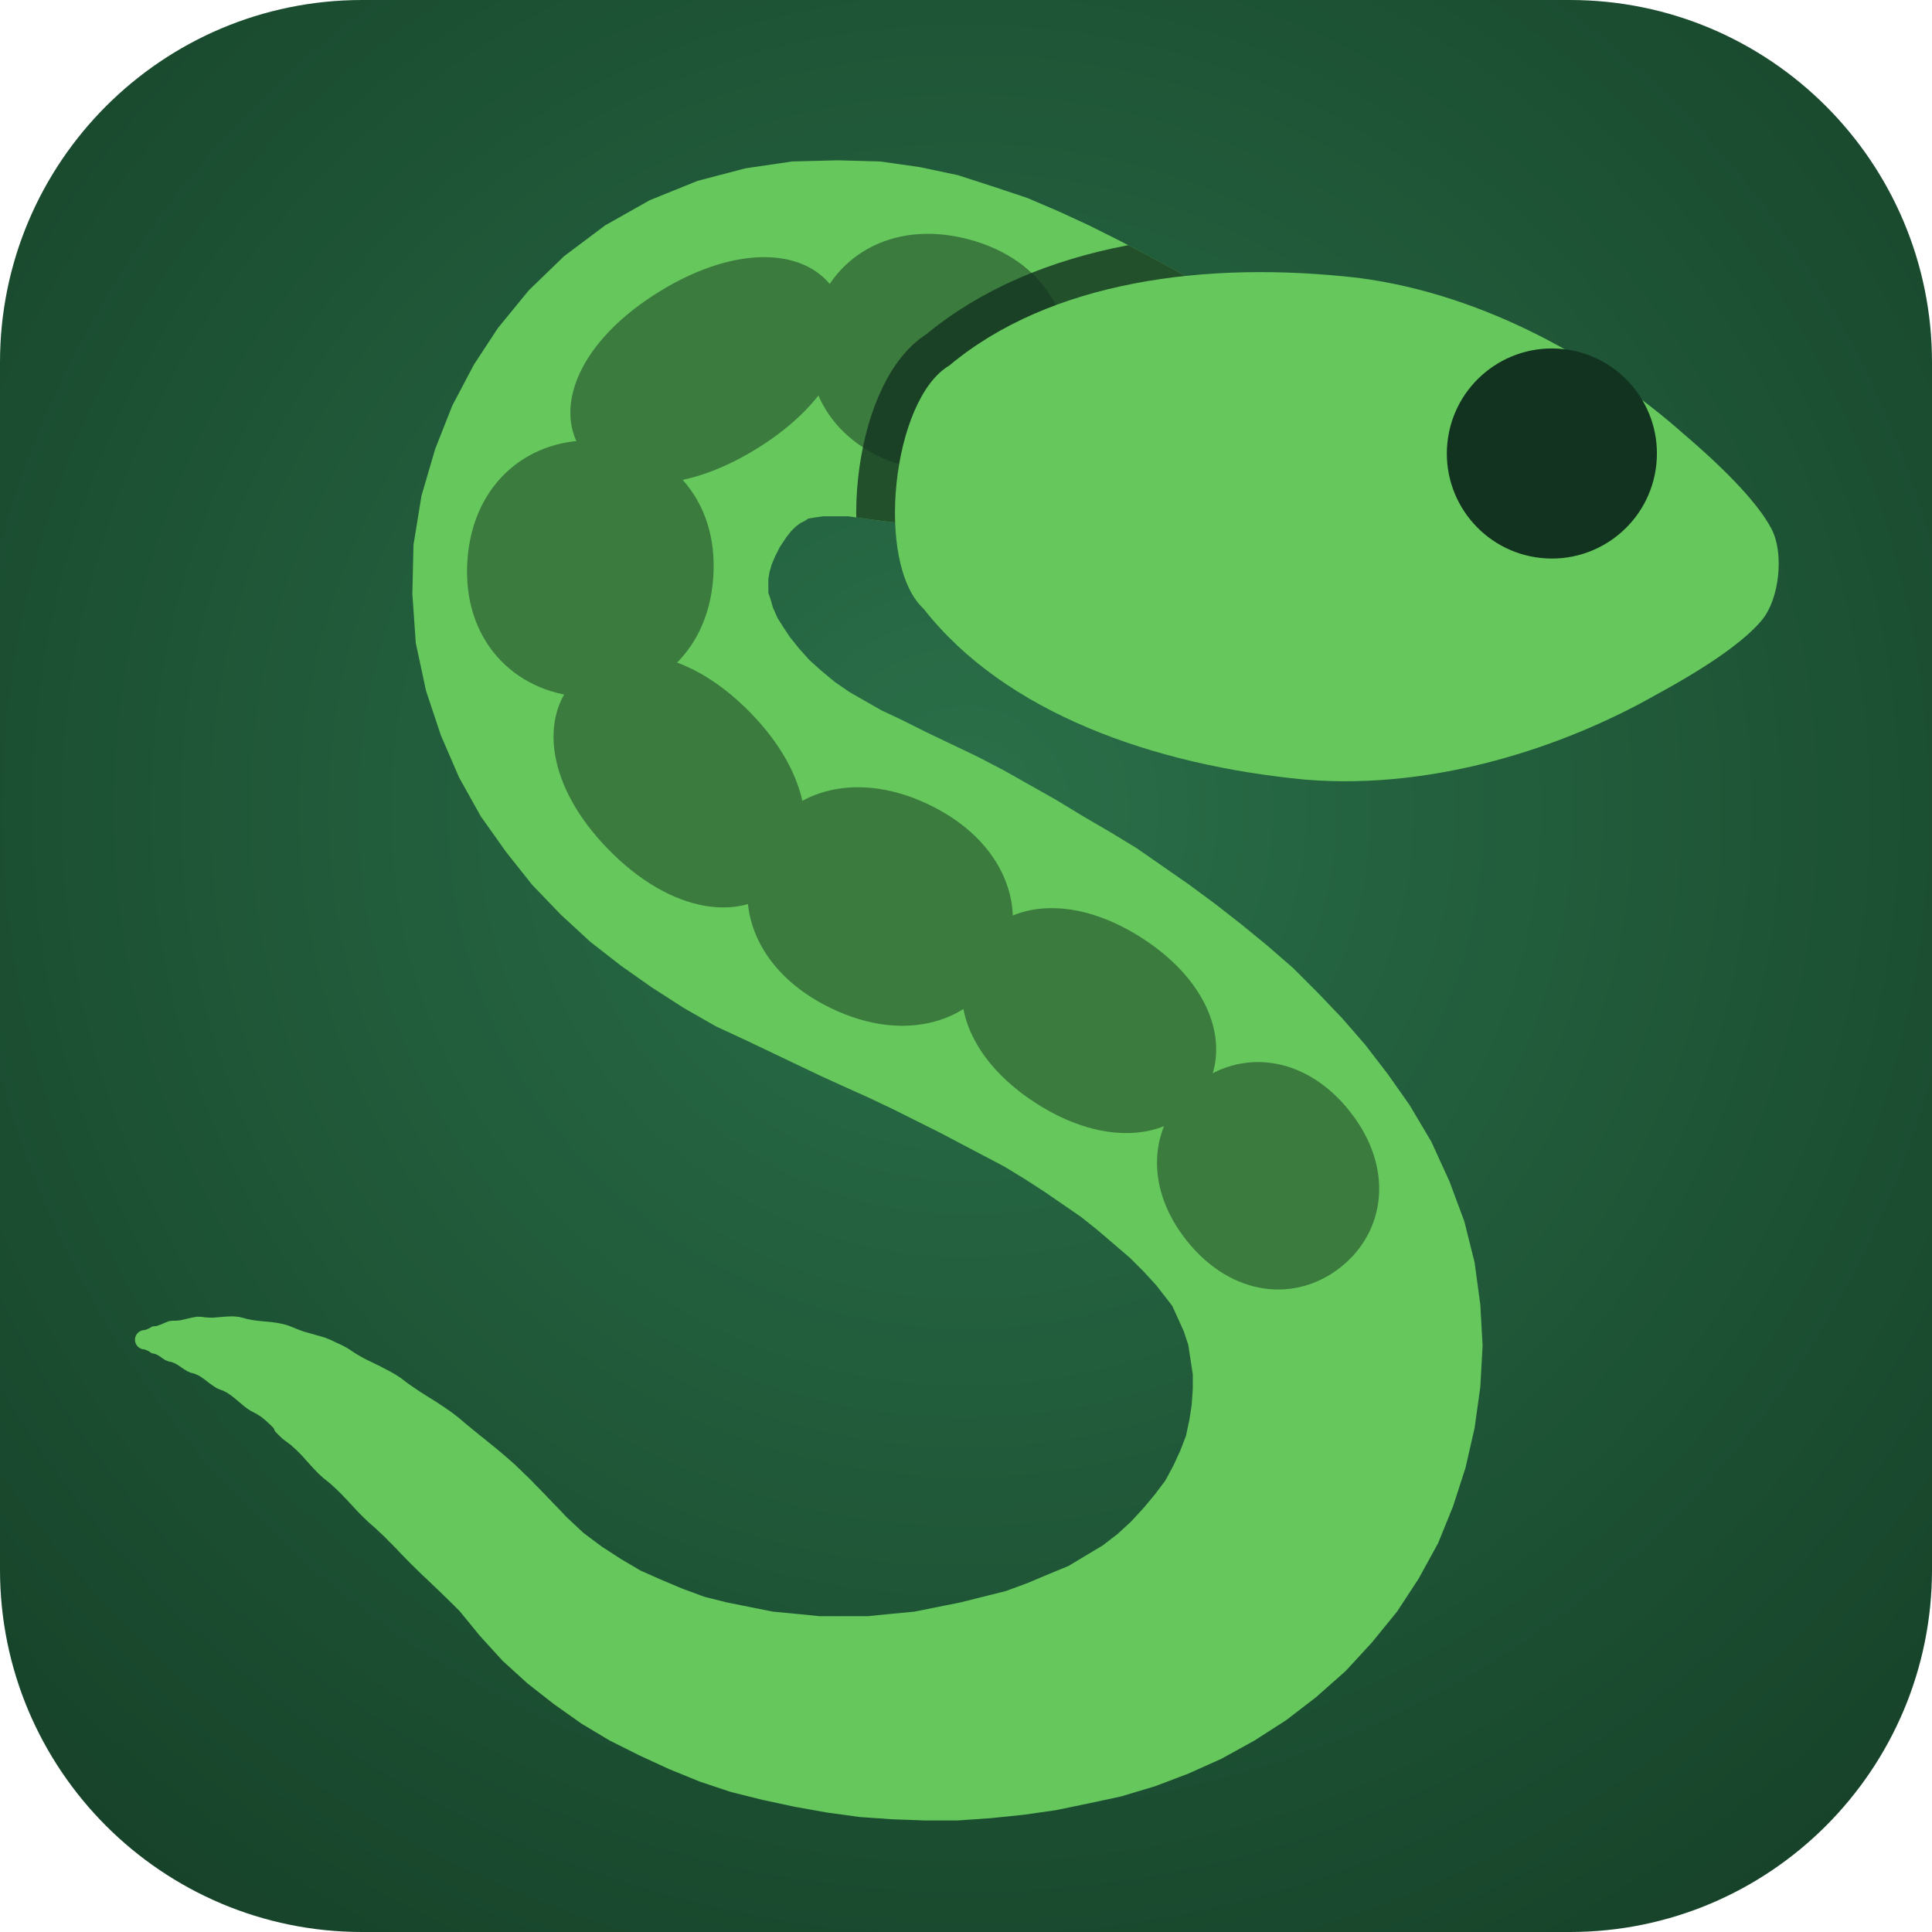
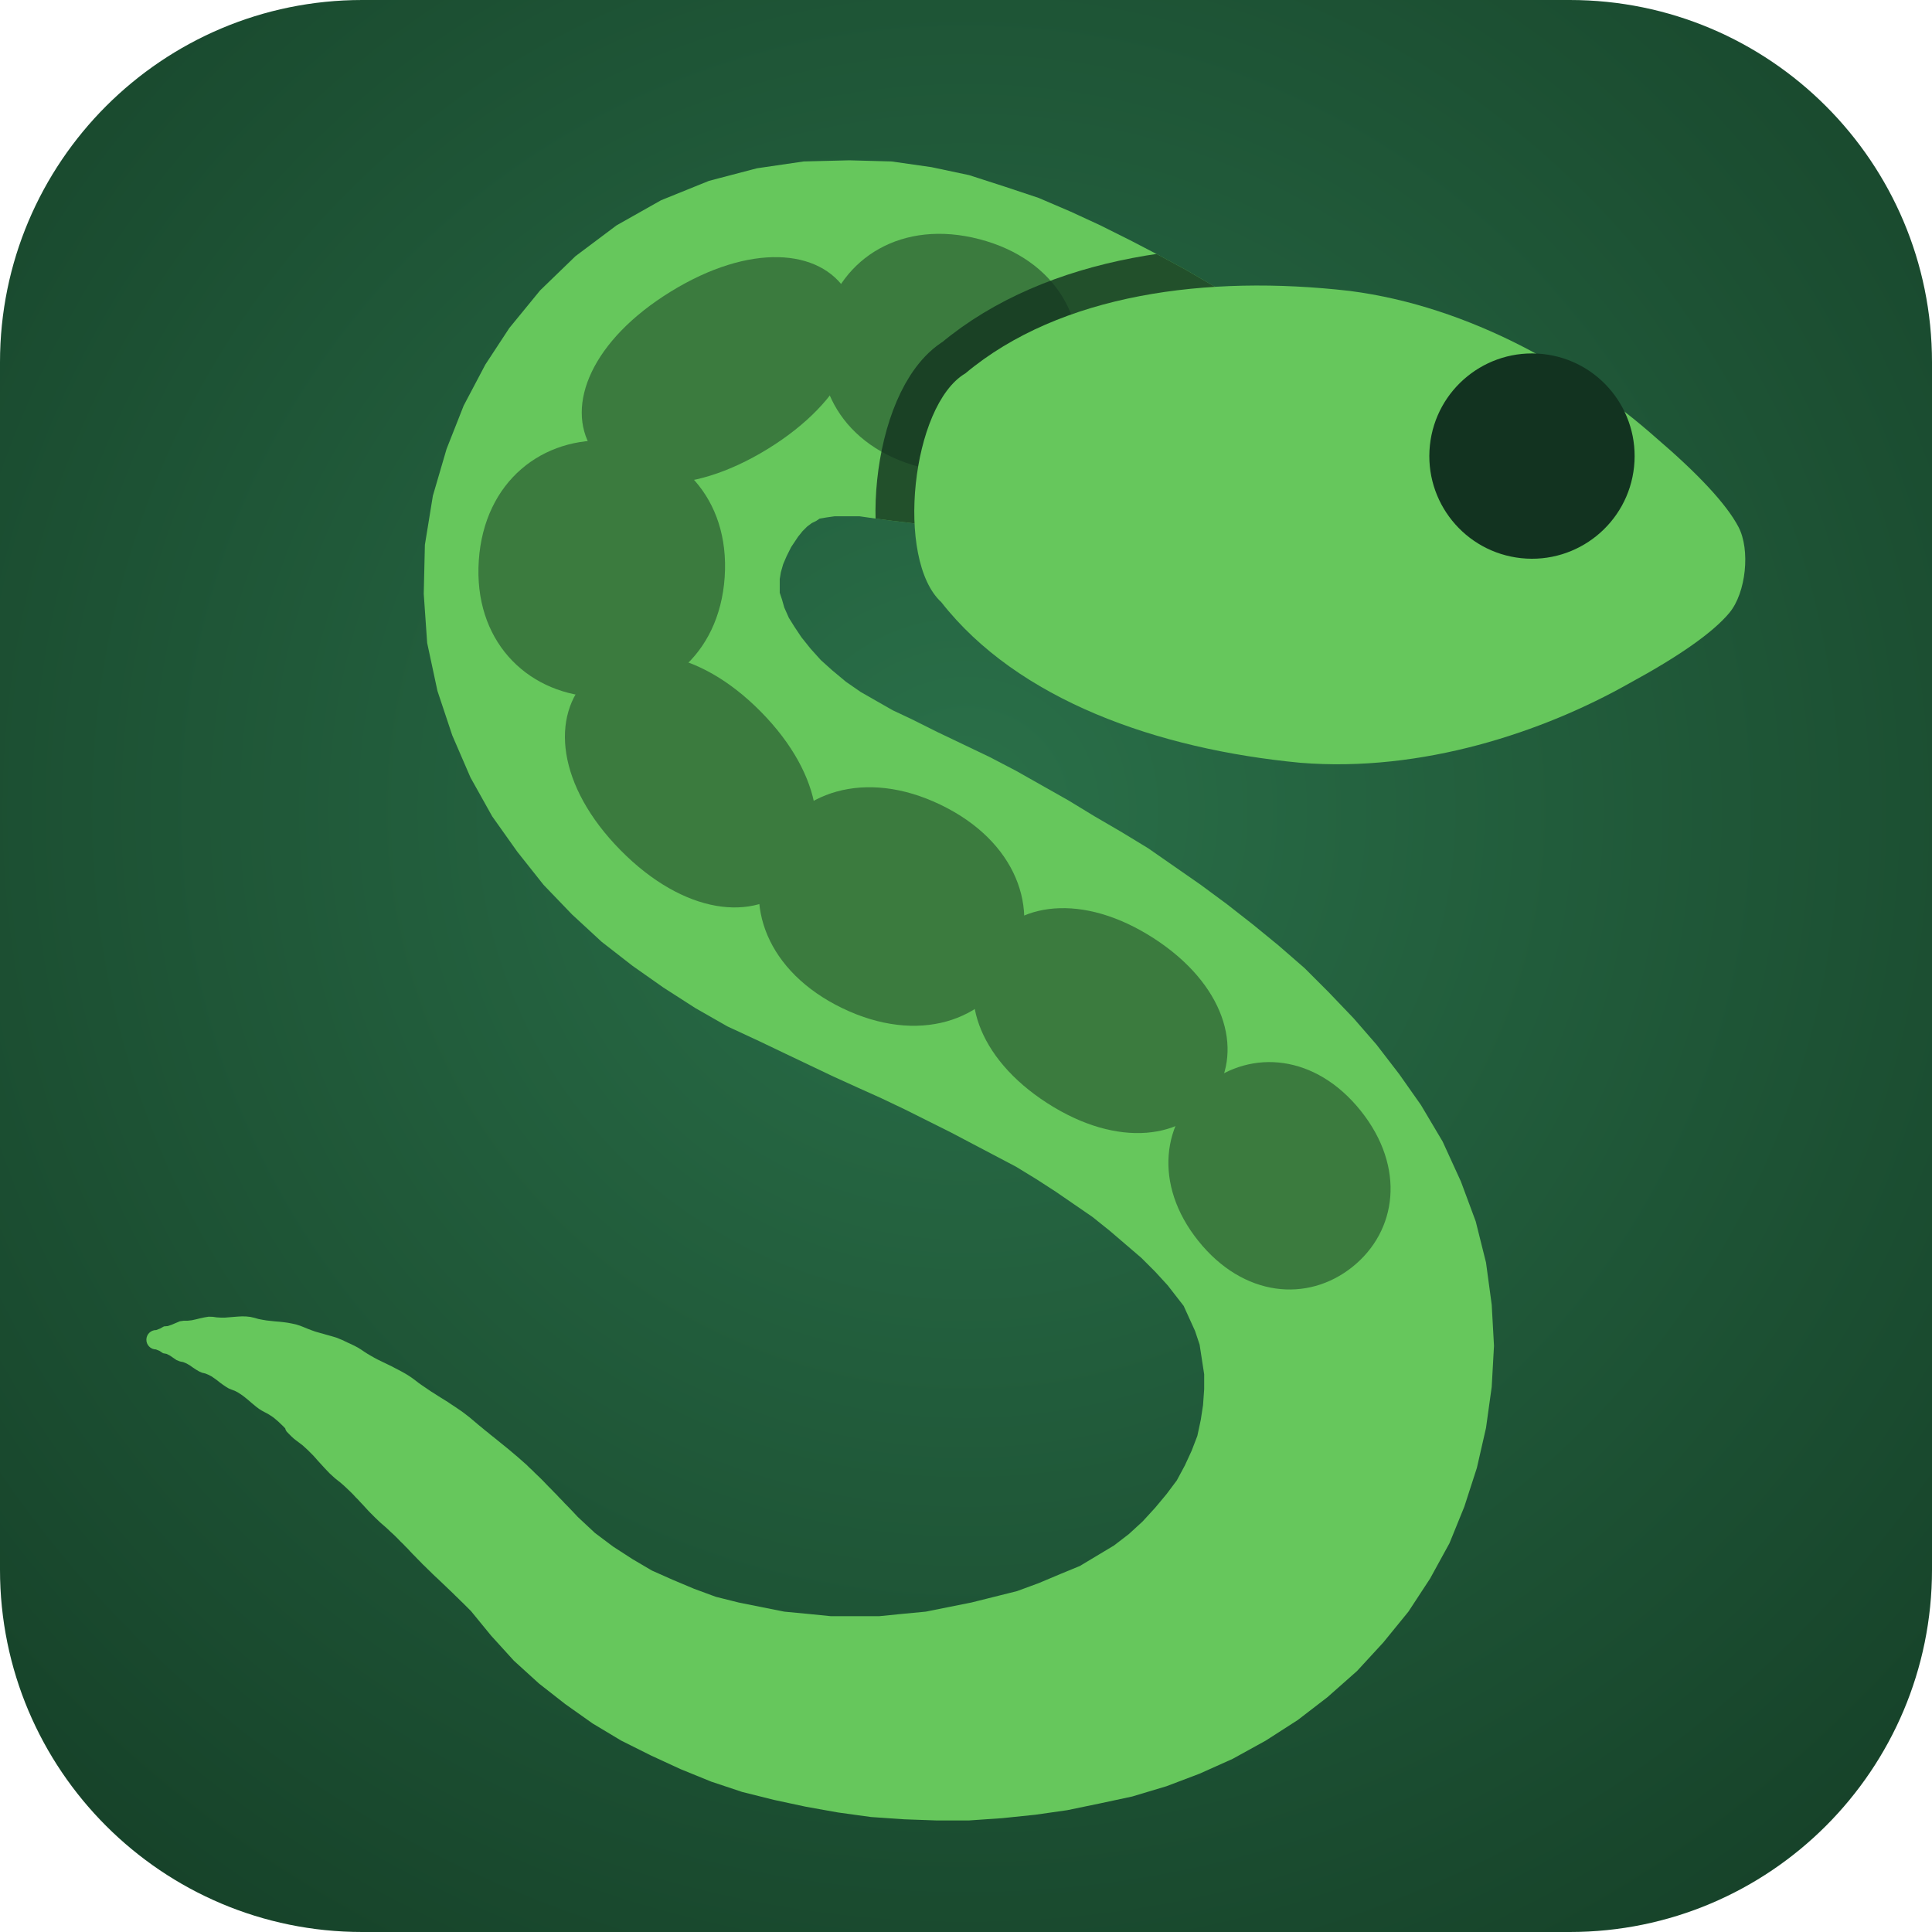
<svg xmlns="http://www.w3.org/2000/svg" viewBox="0 0 512 512">
  <defs>
    <radialGradient id="gB" cx="50%" cy="42%" r="70%">
      <stop offset="0" stop-color="#2a7049" />
      <stop offset="1" stop-color="#164229" />
    </radialGradient>
  </defs>
  <rect width="512" height="512" rx="96" fill="url(#gB)" />
-   <svg x="34.59" y="39.46" width="433.91" height="446.00" viewBox="-14.5 1.0 143.5 147.5" overflow="visible">
+   <svg x="37.61" y="39.46" width="427.86" height="446.00" viewBox="-14.5 1.0 141.5 147.5" overflow="visible">
    <defs>
      <clipPath id="yB-clip">
        <path d="M94.6 23L92.5 21.6L90.4 20.1L88.3 18.7L86.1 17.2L83.9 15.8L81.7 14.4L79.4 13L77 11.6L74.6 10.3L72.1 9L69.5 7.7L66.9 6.5L64.1 5.3L61.1 4.3L58 3.3L54.7 2.6L51.2 2.1L47.5 2L43.5 2.1L39.4 2.7L35.2 3.8L31 5.5L27.1 7.7L23.5 10.4L20.4 13.4L17.7 16.7L15.6 19.9L13.7 23.5L12.2 27.3L11 31.4L10.3 35.7L10.2 40L10.5 44.3L11.4 48.5L12.7 52.4L14.3 56.1L16.2 59.5L18.4 62.6L20.7 65.5L23.2 68.1L25.8 70.5L28.5 72.6L31.2 74.5L34 76.3L36.8 77.9L39.6 79.2L41.9 80.3L44 81.3L46.1 82.3L48.3 83.3L50.3 84.2L52.4 85.2L54.4 86.2L56.4 87.2L58.3 88.2L60.2 89.2L62.1 90.2L63.9 91.3L65.6 92.4L67.2 93.5L68.8 94.6L70.3 95.8L71.7 97L73.1 98.2L74.3 99.4L75.4 100.6L76.1 101.5L76.8 102.4L77.3 103.5L77.8 104.6L78.2 105.8L78.4 107.1L78.6 108.4L78.6 109.7L78.5 111.1L78.3 112.4L78 113.8L77.5 115.1L76.9 116.4L76.2 117.7L75.3 118.9L74.3 120.1L73.2 121.3L72 122.4L70.7 123.4L69.2 124.3L67.7 125.2L66 125.9L64.1 126.7L62.2 127.4L60.2 127.9L58.2 128.4L56.2 128.8L54.2 129.2L52.1 129.4L50.1 129.6L48 129.6L45.9 129.6L43.9 129.4L41.8 129.2L39.8 128.8L37.8 128.4L35.8 127.9L33.9 127.2L32 126.4L30.2 125.6L28.5 124.6L26.8 123.5L25.2 122.3L23.7 120.9L23.26 120.43L23.02 120.18L22.79 119.94L22.55 119.7L22.32 119.45L22.08 119.21L21.85 118.96L21.61 118.72L21.38 118.48L21.14 118.24L20.9 117.99L20.67 117.75L20.43 117.51L20.19 117.28L19.94 117.04L19.7 116.8L19.45 116.57L19.21 116.33L18.96 116.11L18.7 115.88L18.45 115.66L18.19 115.44L17.93 115.22L17.67 115L17.4 114.78L17.14 114.57L16.88 114.36L16.61 114.14L16.35 113.93L16.08 113.72L15.82 113.5L15.55 113.29L15.29 113.07L15.03 112.86L14.77 112.64L14.51 112.42L14.25 112.2L13.98 111.99L13.71 111.78L13.43 111.58L13.15 111.39L12.87 111.2L12.58 111.01L12.3 110.82L12.01 110.64L11.72 110.46L11.43 110.28L11.14 110.09L10.85 109.91L10.57 109.72L10.29 109.53L10.01 109.34L9.73 109.14L9.46 108.93L9.19 108.73L8.91 108.54L8.62 108.36L8.32 108.19L8.02 108.03L7.71 107.87L7.41 107.71L7.1 107.56L6.79 107.41L6.48 107.26L6.17 107.11L5.87 106.95L5.57 106.78L5.28 106.61L5 106.43L4.72 106.24L4.43 106.06L4.13 105.9L3.82 105.75L3.51 105.61L3.05 105.39L2.53 105.18L2.13 105.06L1.77 104.96L1.42 104.86L1.06 104.76L0.71 104.66L0.37 104.54L0.03 104.41L-0.31 104.27L-0.64 104.14L-0.99 104.03L-1.35 103.95L-1.72 103.88L-2.09 103.83L-2.46 103.79L-2.83 103.76L-3.2 103.72L-3.57 103.68L-3.93 103.62L-4.29 103.55L-4.64 103.45L-4.99 103.37L-5.35 103.33L-5.72 103.32L-6.1 103.34L-6.48 103.37L-6.85 103.4L-7.22 103.43L-7.59 103.43L-7.94 103.41L-8.29 103.36L-8.65 103.35L-9.02 103.41L-9.39 103.49L-9.76 103.58L-10.12 103.66L-10.47 103.7L-10.82 103.7L-11.17 103.75L-11.53 103.9L-11.88 104.05L-12.23 104.17L-12.57 104.2L-12.91 104.39L-13.25 104.52A0.85 0.85 0 0 0 -13.27 106.22L-12.95 106.35L-12.65 106.55L-12.34 106.61L-12.04 106.76L-11.75 106.96L-11.47 107.15L-11.17 107.27L-10.88 107.33L-10.59 107.45L-10.31 107.61L-10.04 107.8L-9.77 107.98L-9.5 108.14L-9.23 108.26L-8.94 108.33L-8.67 108.44L-8.4 108.58L-8.14 108.76L-7.89 108.94L-7.64 109.14L-7.39 109.32L-7.14 109.49L-6.89 109.64L-6.62 109.75L-6.35 109.85L-6.1 109.98L-5.85 110.14L-5.61 110.31L-5.37 110.5L-5.14 110.69L-4.91 110.89L-4.68 111.08L-4.45 111.27L-4.22 111.44L-3.98 111.59L-3.72 111.73L-3.47 111.86L-3.23 112.01L-2.99 112.17L-2.76 112.36L-2.54 112.55L-2.33 112.75L-2.11 112.96L-1.94 113.14L-1.91 113.25L-1.83 113.4L-1.61 113.63L-1.39 113.85L-1.16 114.06L-0.91 114.25L-0.67 114.43L-0.42 114.62L-0.19 114.83L0.04 115.04L0.26 115.26L0.48 115.48L0.69 115.71L0.9 115.95L1.11 116.18L1.32 116.41L1.53 116.64L1.75 116.87L1.96 117.09L2.19 117.3L2.42 117.51L2.66 117.7L2.9 117.89L3.13 118.09L3.36 118.3L3.58 118.51L3.8 118.72L4.02 118.94L4.23 119.17L4.45 119.39L4.66 119.62L4.87 119.84L5.08 120.07L5.29 120.3L5.5 120.52L5.72 120.74L5.94 120.96L6.16 121.17L6.38 121.38L6.61 121.58L6.84 121.78L7.07 121.99L7.29 122.2L7.52 122.41L7.74 122.62L7.96 122.84L8.17 123.06L8.39 123.27L8.6 123.49L8.82 123.71L9.03 123.94L9.24 124.16L9.46 124.38L9.67 124.6L9.89 124.82L10.1 125.04L10.32 125.25L10.54 125.47L10.76 125.68L10.98 125.9L11.2 126.11L11.43 126.32L11.65 126.53L11.87 126.74L12.09 126.95L12.32 127.17L12.54 127.38L12.76 127.59L12.98 127.81L13.2 128.02L13.42 128.24L13.64 128.45L13.86 128.67L14.08 128.89L14.3 129.11L14.3 129.1L16.1 131.3L18.1 133.5L20.3 135.5L22.6 137.3L25 139L27.5 140.5L30.1 141.8L32.7 143L35.4 144.1L38.1 145L40.9 145.7L43.7 146.3L46.5 146.8L49.4 147.2L52.3 147.4L55.1 147.5L58 147.5L60.9 147.3L63.8 147L66.6 146.6L69.5 146L72.3 145.4L75.3 144.5L78.2 143.4L81.1 142.1L84 140.5L86.8 138.7L89.4 136.7L92 134.4L94.3 131.9L96.5 129.2L98.4 126.3L100.1 123.2L101.4 120L102.5 116.6L103.3 113.1L103.8 109.5L104 105.9L103.8 102.3L103.3 98.6L102.4 95L101.1 91.5L99.5 88L97.6 84.8L95.7 82.1L93.7 79.5L91.7 77.2L89.5 74.9L87.4 72.8L85.1 70.8L82.9 69L80.6 67.2L78.3 65.5L76 63.9L73.7 62.3L71.4 60.9L69 59.5L66.7 58.1L64.4 56.8L62.1 55.5L59.8 54.3L57.5 53.2L55.2 52.1L53 51L51.3 50.2L49.9 49.4L48.5 48.6L47.2 47.7L46 46.7L45 45.8L44.1 44.8L43.3 43.8L42.7 42.9L42.2 42.1L41.8 41.2L41.6 40.5L41.4 39.9L41.4 39.2L41.4 38.7L41.5 38.1L41.7 37.4L42 36.7L42.4 35.9L43 35L43.4 34.5L43.8 34.1L44.2 33.8L44.6 33.6L44.9 33.4L45.5 33.3L46.2 33.2L47.2 33.2L48.4 33.2L49.8 33.4L51.3 33.6L53 33.8L54.8 34.2L56.6 34.6L58.5 35.2L60.5 35.8L62.5 36.5L64.5 37.3L66.6 38.1L68.7 38.9L70.8 39.9L72.9 40.8L75 41.8L77.1 42.8L79.3 43.9L81.4 45Z" />
      </clipPath>
    </defs>
    <path class="snake-body" fill="#66c75c" d="M94.6 23L92.5 21.6L90.4 20.1L88.3 18.7L86.1 17.2L83.9 15.8L81.7 14.4L79.4 13L77 11.6L74.6 10.3L72.1 9L69.5 7.7L66.9 6.5L64.1 5.3L61.1 4.3L58 3.3L54.7 2.6L51.2 2.1L47.5 2L43.5 2.1L39.4 2.7L35.2 3.8L31 5.5L27.1 7.7L23.5 10.4L20.4 13.4L17.7 16.7L15.6 19.9L13.7 23.5L12.2 27.3L11 31.4L10.3 35.7L10.2 40L10.5 44.3L11.4 48.5L12.7 52.4L14.3 56.1L16.2 59.5L18.4 62.6L20.7 65.5L23.2 68.1L25.8 70.5L28.5 72.6L31.2 74.5L34 76.3L36.8 77.9L39.6 79.2L41.9 80.3L44 81.3L46.1 82.3L48.3 83.3L50.3 84.2L52.4 85.2L54.4 86.2L56.4 87.2L58.3 88.2L60.2 89.2L62.1 90.2L63.9 91.3L65.6 92.4L67.2 93.5L68.8 94.6L70.3 95.8L71.7 97L73.1 98.2L74.3 99.4L75.4 100.6L76.1 101.5L76.8 102.4L77.3 103.5L77.8 104.6L78.2 105.8L78.4 107.1L78.6 108.4L78.6 109.7L78.5 111.1L78.3 112.4L78 113.8L77.5 115.1L76.9 116.4L76.2 117.7L75.3 118.9L74.3 120.1L73.2 121.3L72 122.4L70.7 123.4L69.2 124.3L67.7 125.2L66 125.9L64.1 126.7L62.2 127.4L60.2 127.9L58.2 128.4L56.2 128.8L54.2 129.2L52.1 129.4L50.1 129.6L48 129.6L45.9 129.6L43.9 129.4L41.8 129.2L39.8 128.8L37.8 128.4L35.8 127.9L33.9 127.2L32 126.4L30.2 125.6L28.5 124.6L26.8 123.5L25.2 122.3L23.7 120.9L23.26 120.43L23.02 120.18L22.79 119.94L22.55 119.7L22.32 119.45L22.08 119.21L21.85 118.96L21.61 118.72L21.38 118.48L21.14 118.24L20.9 117.99L20.67 117.75L20.43 117.51L20.19 117.28L19.94 117.04L19.7 116.8L19.45 116.57L19.21 116.33L18.96 116.11L18.7 115.88L18.45 115.66L18.19 115.44L17.93 115.22L17.67 115L17.4 114.78L17.14 114.57L16.88 114.36L16.61 114.14L16.35 113.93L16.08 113.72L15.82 113.5L15.55 113.29L15.29 113.07L15.03 112.86L14.77 112.64L14.51 112.42L14.25 112.2L13.98 111.99L13.71 111.78L13.43 111.58L13.15 111.39L12.87 111.2L12.58 111.01L12.3 110.82L12.01 110.64L11.72 110.46L11.43 110.28L11.14 110.09L10.85 109.91L10.57 109.72L10.29 109.53L10.01 109.34L9.73 109.14L9.46 108.93L9.19 108.73L8.91 108.54L8.62 108.36L8.32 108.19L8.02 108.03L7.71 107.87L7.41 107.71L7.1 107.56L6.79 107.41L6.48 107.26L6.17 107.11L5.87 106.95L5.57 106.78L5.28 106.61L5 106.43L4.72 106.24L4.43 106.06L4.13 105.9L3.82 105.75L3.51 105.61L3.05 105.39L2.53 105.18L2.13 105.06L1.77 104.96L1.42 104.86L1.06 104.76L0.71 104.66L0.37 104.54L0.03 104.41L-0.31 104.27L-0.64 104.14L-0.99 104.03L-1.35 103.95L-1.72 103.88L-2.09 103.83L-2.46 103.79L-2.83 103.76L-3.2 103.72L-3.57 103.68L-3.93 103.62L-4.29 103.55L-4.64 103.45L-4.99 103.37L-5.35 103.33L-5.72 103.32L-6.1 103.34L-6.48 103.37L-6.85 103.4L-7.22 103.43L-7.59 103.43L-7.94 103.41L-8.29 103.36L-8.65 103.35L-9.02 103.41L-9.39 103.49L-9.76 103.58L-10.12 103.66L-10.47 103.7L-10.82 103.7L-11.17 103.75L-11.53 103.9L-11.88 104.05L-12.23 104.17L-12.57 104.2L-12.91 104.39L-13.25 104.52A0.85 0.85 0 0 0 -13.27 106.22L-12.95 106.35L-12.65 106.55L-12.34 106.61L-12.04 106.76L-11.75 106.96L-11.47 107.15L-11.17 107.27L-10.88 107.33L-10.59 107.45L-10.31 107.61L-10.04 107.8L-9.77 107.98L-9.5 108.14L-9.23 108.26L-8.94 108.33L-8.67 108.44L-8.4 108.58L-8.14 108.76L-7.89 108.94L-7.64 109.14L-7.39 109.32L-7.14 109.49L-6.89 109.64L-6.62 109.75L-6.35 109.85L-6.1 109.98L-5.85 110.14L-5.61 110.31L-5.37 110.5L-5.14 110.69L-4.91 110.89L-4.68 111.08L-4.45 111.27L-4.22 111.44L-3.98 111.59L-3.72 111.73L-3.47 111.86L-3.23 112.01L-2.99 112.17L-2.76 112.36L-2.54 112.55L-2.33 112.75L-2.11 112.96L-1.94 113.14L-1.91 113.25L-1.83 113.4L-1.61 113.63L-1.39 113.85L-1.16 114.06L-0.91 114.25L-0.67 114.43L-0.42 114.62L-0.19 114.83L0.04 115.04L0.26 115.26L0.48 115.48L0.69 115.71L0.9 115.95L1.11 116.18L1.32 116.41L1.53 116.64L1.75 116.87L1.96 117.09L2.19 117.3L2.42 117.51L2.66 117.7L2.9 117.89L3.13 118.09L3.36 118.3L3.58 118.51L3.8 118.72L4.02 118.94L4.23 119.17L4.45 119.39L4.66 119.62L4.87 119.84L5.08 120.07L5.29 120.3L5.5 120.52L5.72 120.74L5.94 120.96L6.16 121.17L6.38 121.38L6.61 121.58L6.84 121.78L7.07 121.99L7.29 122.2L7.52 122.41L7.74 122.62L7.96 122.84L8.17 123.06L8.39 123.27L8.6 123.49L8.82 123.71L9.03 123.94L9.24 124.16L9.46 124.38L9.67 124.6L9.89 124.82L10.1 125.04L10.32 125.25L10.54 125.47L10.76 125.68L10.98 125.9L11.2 126.11L11.43 126.32L11.65 126.53L11.87 126.74L12.09 126.95L12.32 127.17L12.54 127.38L12.76 127.59L12.98 127.81L13.2 128.02L13.42 128.24L13.64 128.45L13.86 128.67L14.08 128.89L14.3 129.11L14.3 129.1L16.1 131.3L18.1 133.5L20.3 135.5L22.6 137.3L25 139L27.5 140.5L30.1 141.8L32.7 143L35.4 144.1L38.1 145L40.9 145.7L43.7 146.3L46.5 146.8L49.4 147.2L52.3 147.4L55.1 147.5L58 147.5L60.9 147.3L63.8 147L66.6 146.6L69.5 146L72.3 145.4L75.3 144.5L78.2 143.4L81.1 142.1L84 140.5L86.8 138.7L89.4 136.7L92 134.4L94.3 131.9L96.5 129.2L98.4 126.3L100.1 123.2L101.4 120L102.5 116.6L103.3 113.1L103.8 109.5L104 105.9L103.8 102.3L103.3 98.6L102.4 95L101.1 91.5L99.5 88L97.6 84.8L95.7 82.1L93.7 79.5L91.7 77.2L89.5 74.9L87.4 72.8L85.1 70.8L82.9 69L80.6 67.2L78.3 65.5L76 63.9L73.7 62.3L71.4 60.9L69 59.5L66.7 58.1L64.4 56.8L62.1 55.5L59.8 54.3L57.5 53.2L55.2 52.1L53 51L51.3 50.2L49.9 49.4L48.5 48.6L47.2 47.7L46 46.7L45 45.8L44.1 44.8L43.3 43.8L42.7 42.9L42.2 42.1L41.8 41.2L41.6 40.5L41.4 39.9L41.4 39.2L41.4 38.7L41.5 38.1L41.7 37.4L42 36.7L42.4 35.9L43 35L43.4 34.5L43.8 34.1L44.2 33.8L44.6 33.6L44.9 33.4L45.5 33.3L46.2 33.2L47.2 33.2L48.4 33.2L49.8 33.4L51.3 33.6L53 33.8L54.8 34.2L56.6 34.6L58.5 35.2L60.5 35.8L62.5 36.5L64.5 37.3L66.6 38.1L68.7 38.9L70.8 39.9L72.9 40.8L75 41.8L77.1 42.8L79.3 43.9L81.4 45Z" />
    <g clip-path="url(#yB-clip)">
      <g fill="#173d27" opacity="0.55">
        <g transform="translate(25.8 37.8) rotate(93.9)">
          <path d="M0 -10.80 C6.97 -10.80, 11.25 -5.94, 11.25 0 C11.25 5.94, 6.97 10.80, 0 10.80 C-6.97 10.80, -11.25 5.94, -11.25 0 C-11.25 -5.94, -6.97 -10.80, 0 -10.80 Z" />
        </g>
        <g transform="translate(56.3 18.9) rotate(-165.4)">
          <path d="M0 -10.32 C7.02 -10.32, 11.32 -5.68, 11.32 0 C11.32 5.68, 7.02 10.32, 0 10.32 C-7.02 10.32, -11.32 5.68, -11.32 0 C-11.32 -5.68, -7.02 -10.32, 0 -10.32 Z" />
        </g>
        <g transform="translate(51.2 67.4) rotate(25.7)">
          <path d="M0 -9.90 C7.36 -9.90, 11.88 -5.45, 11.88 0 C11.88 5.45, 7.36 9.90, 0 9.90 C-7.36 9.90, -11.88 5.45, -11.88 0 C-11.88 -5.45, -7.36 -9.90, 0 -9.90 Z" />
        </g>
        <g transform="translate(85.2 91.0) rotate(51.4)">
          <path d="M0 -9.12 C6.34 -9.12, 10.23 -5.02, 10.23 0 C10.23 5.02, 6.34 9.12, 0 9.12 C-6.34 9.12, -10.23 5.02, -10.23 0 C-10.23 -5.02, -6.34 -9.12, 0 -9.12 Z" />
        </g>
        <g transform="translate(33.6 56.4) rotate(45.4)">
          <path d="M0 -8.64 C7.91 -8.64, 12.75 -4.75, 12.75 0 C12.75 4.75, 7.91 8.64, 0 8.64 C-7.91 8.64, -12.75 4.75, -12.75 0 C-12.75 -4.75, -7.91 -8.64, 0 -8.64 Z" />
        </g>
        <g transform="translate(69.5 77.4) rotate(32.8)">
          <path d="M0 -8.60 C7.38 -8.60, 11.90 -4.73, 11.90 0 C11.90 4.73, 7.38 8.60, 0 8.60 C-7.38 8.60, -11.90 4.73, -11.90 0 C-11.90 -4.73, -7.38 -8.60, 0 -8.60 Z" />
        </g>
        <g transform="translate(36.1 20.4) rotate(148.4)">
          <path d="M0 -8.10 C8.14 -8.10, 13.12 -4.46, 13.12 0 C13.12 4.46, 8.14 8.10, 0 8.10 C-8.14 8.10, -13.12 4.46, -13.12 0 C-13.12 -4.46, -8.14 -8.10, 0 -8.10 Z" />
        </g>
        <g transform="translate(88.0 34.0) rotate(6.0)">
          <path d="M-30 -8.0 C-24 -14.2, -14 -16.6, -4 -16.5 C4.5 -16.3, 12.6 -12.6, 18.2 -8.6 C21.4 -6.4, 23.6 -4.5, 24.6 -3.0 C25.6 -1.5, 25.6 1.5, 24.6 3.0 C23.6 4.5, 21.4 6.4, 18.2 8.6 C12.6 12.6, 4.5 16.3, -4 16.5 C-14 16.6, -24 14.2, -30 8.0 C-33.5 5.4, -33.5 -5.4, -30 -8.0 Z" />
        </g>
      </g>
    </g>
    <g clip-path="url(#yB-clip)">
-       <g transform="translate(88.0 34.0) rotate(6) translate(-24 0) scale(1.34) translate(24 0)">
-         <path d="M-30 -8.0 C-24 -14.2, -14 -16.6, -4 -16.5 C4.5 -16.3, 12.6 -12.6, 18.2 -8.6 C21.4 -6.4, 23.6 -4.5, 24.6 -3.0 C25.6 -1.5, 25.6 1.5, 24.6 3.0 C23.6 4.5, 21.4 6.4, 18.2 8.6 C12.6 12.6, 4.5 16.3, -4 16.5 C-14 16.6, -24 14.2, -30 8.0 C-33.5 5.4, -33.5 -5.4, -30 -8.0 Z" fill="none" stroke="#123320" stroke-opacity="0.8" stroke-width="5.07" />
+       <g transform="translate(88.0 34.0) rotate(6) translate(-24 0) scale(1.26) translate(24 0)">
+         <path d="M-30 -8.0 C-24 -14.2, -14 -16.6, -4 -16.5 C4.5 -16.3, 12.6 -12.6, 18.2 -8.6 C21.4 -6.4, 23.6 -4.5, 24.6 -3.0 C25.6 -1.5, 25.6 1.5, 24.6 3.0 C23.6 4.5, 21.4 6.4, 18.2 8.6 C12.6 12.6, 4.5 16.3, -4 16.5 C-14 16.6, -24 14.2, -30 8.0 C-33.5 5.4, -33.5 -5.4, -30 -8.0 Z" fill="none" stroke="#123320" stroke-opacity="0.8" stroke-width="5.40" />
      </g>
    </g>
-     <g class="snake-head" transform="translate(88.0 34.0) rotate(6) translate(-24 0) scale(1.34) translate(24 0)">
+     <g class="snake-head" transform="translate(88.0 34.0) rotate(6) translate(-24 0) scale(1.26) translate(24 0)">
      <path d="M-30 -8.0 C-24 -14.2, -14 -16.6, -4 -16.5 C4.5 -16.3, 12.6 -12.6, 18.2 -8.6 C21.4 -6.4, 23.6 -4.5, 24.6 -3.0 C25.6 -1.5, 25.6 1.5, 24.6 3.0 C23.6 4.5, 21.4 6.4, 18.2 8.6 C12.6 12.6, 4.5 16.3, -4 16.5 C-14 16.6, -24 14.2, -30 8.0 C-33.5 5.4, -33.5 -5.4, -30 -8.0 Z" fill="#66c75c" />
-       <circle cx="9.8" cy="-6.4" r="6.87" fill="#123320" />
+       <circle cx="9.8" cy="-6.4" r="7.14" fill="#123320" />
    </g>
  </svg>
</svg>
